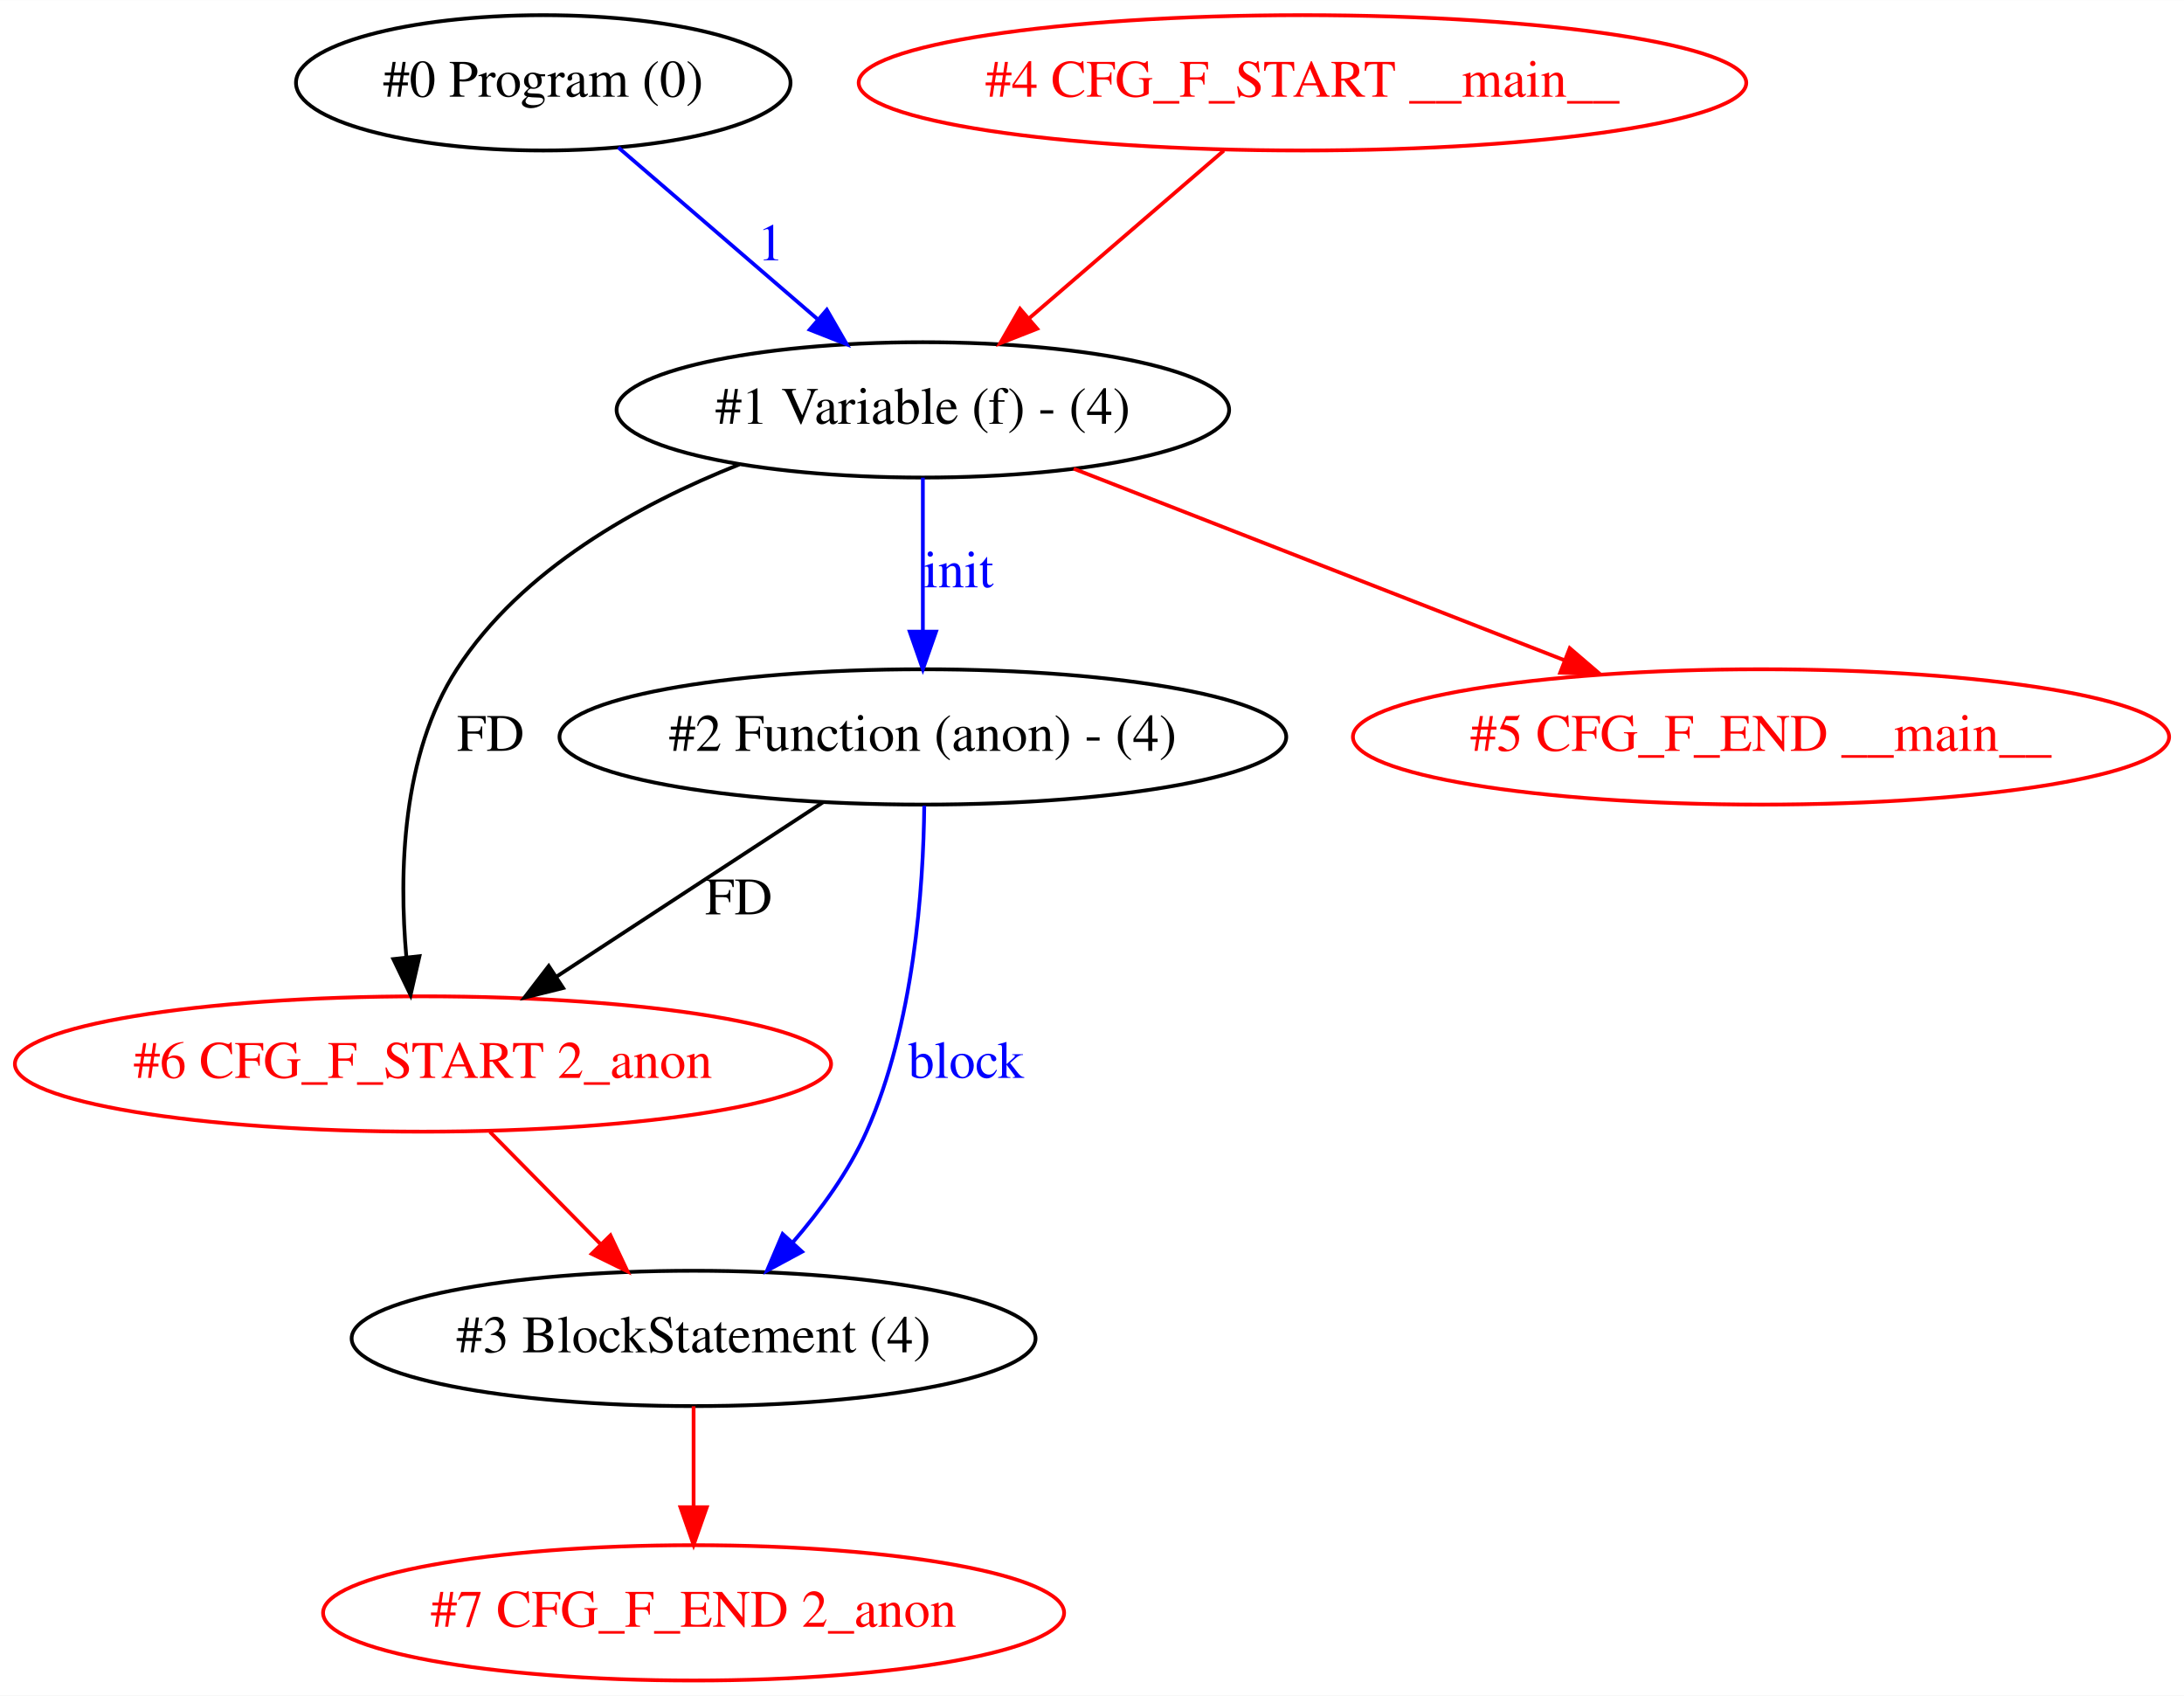
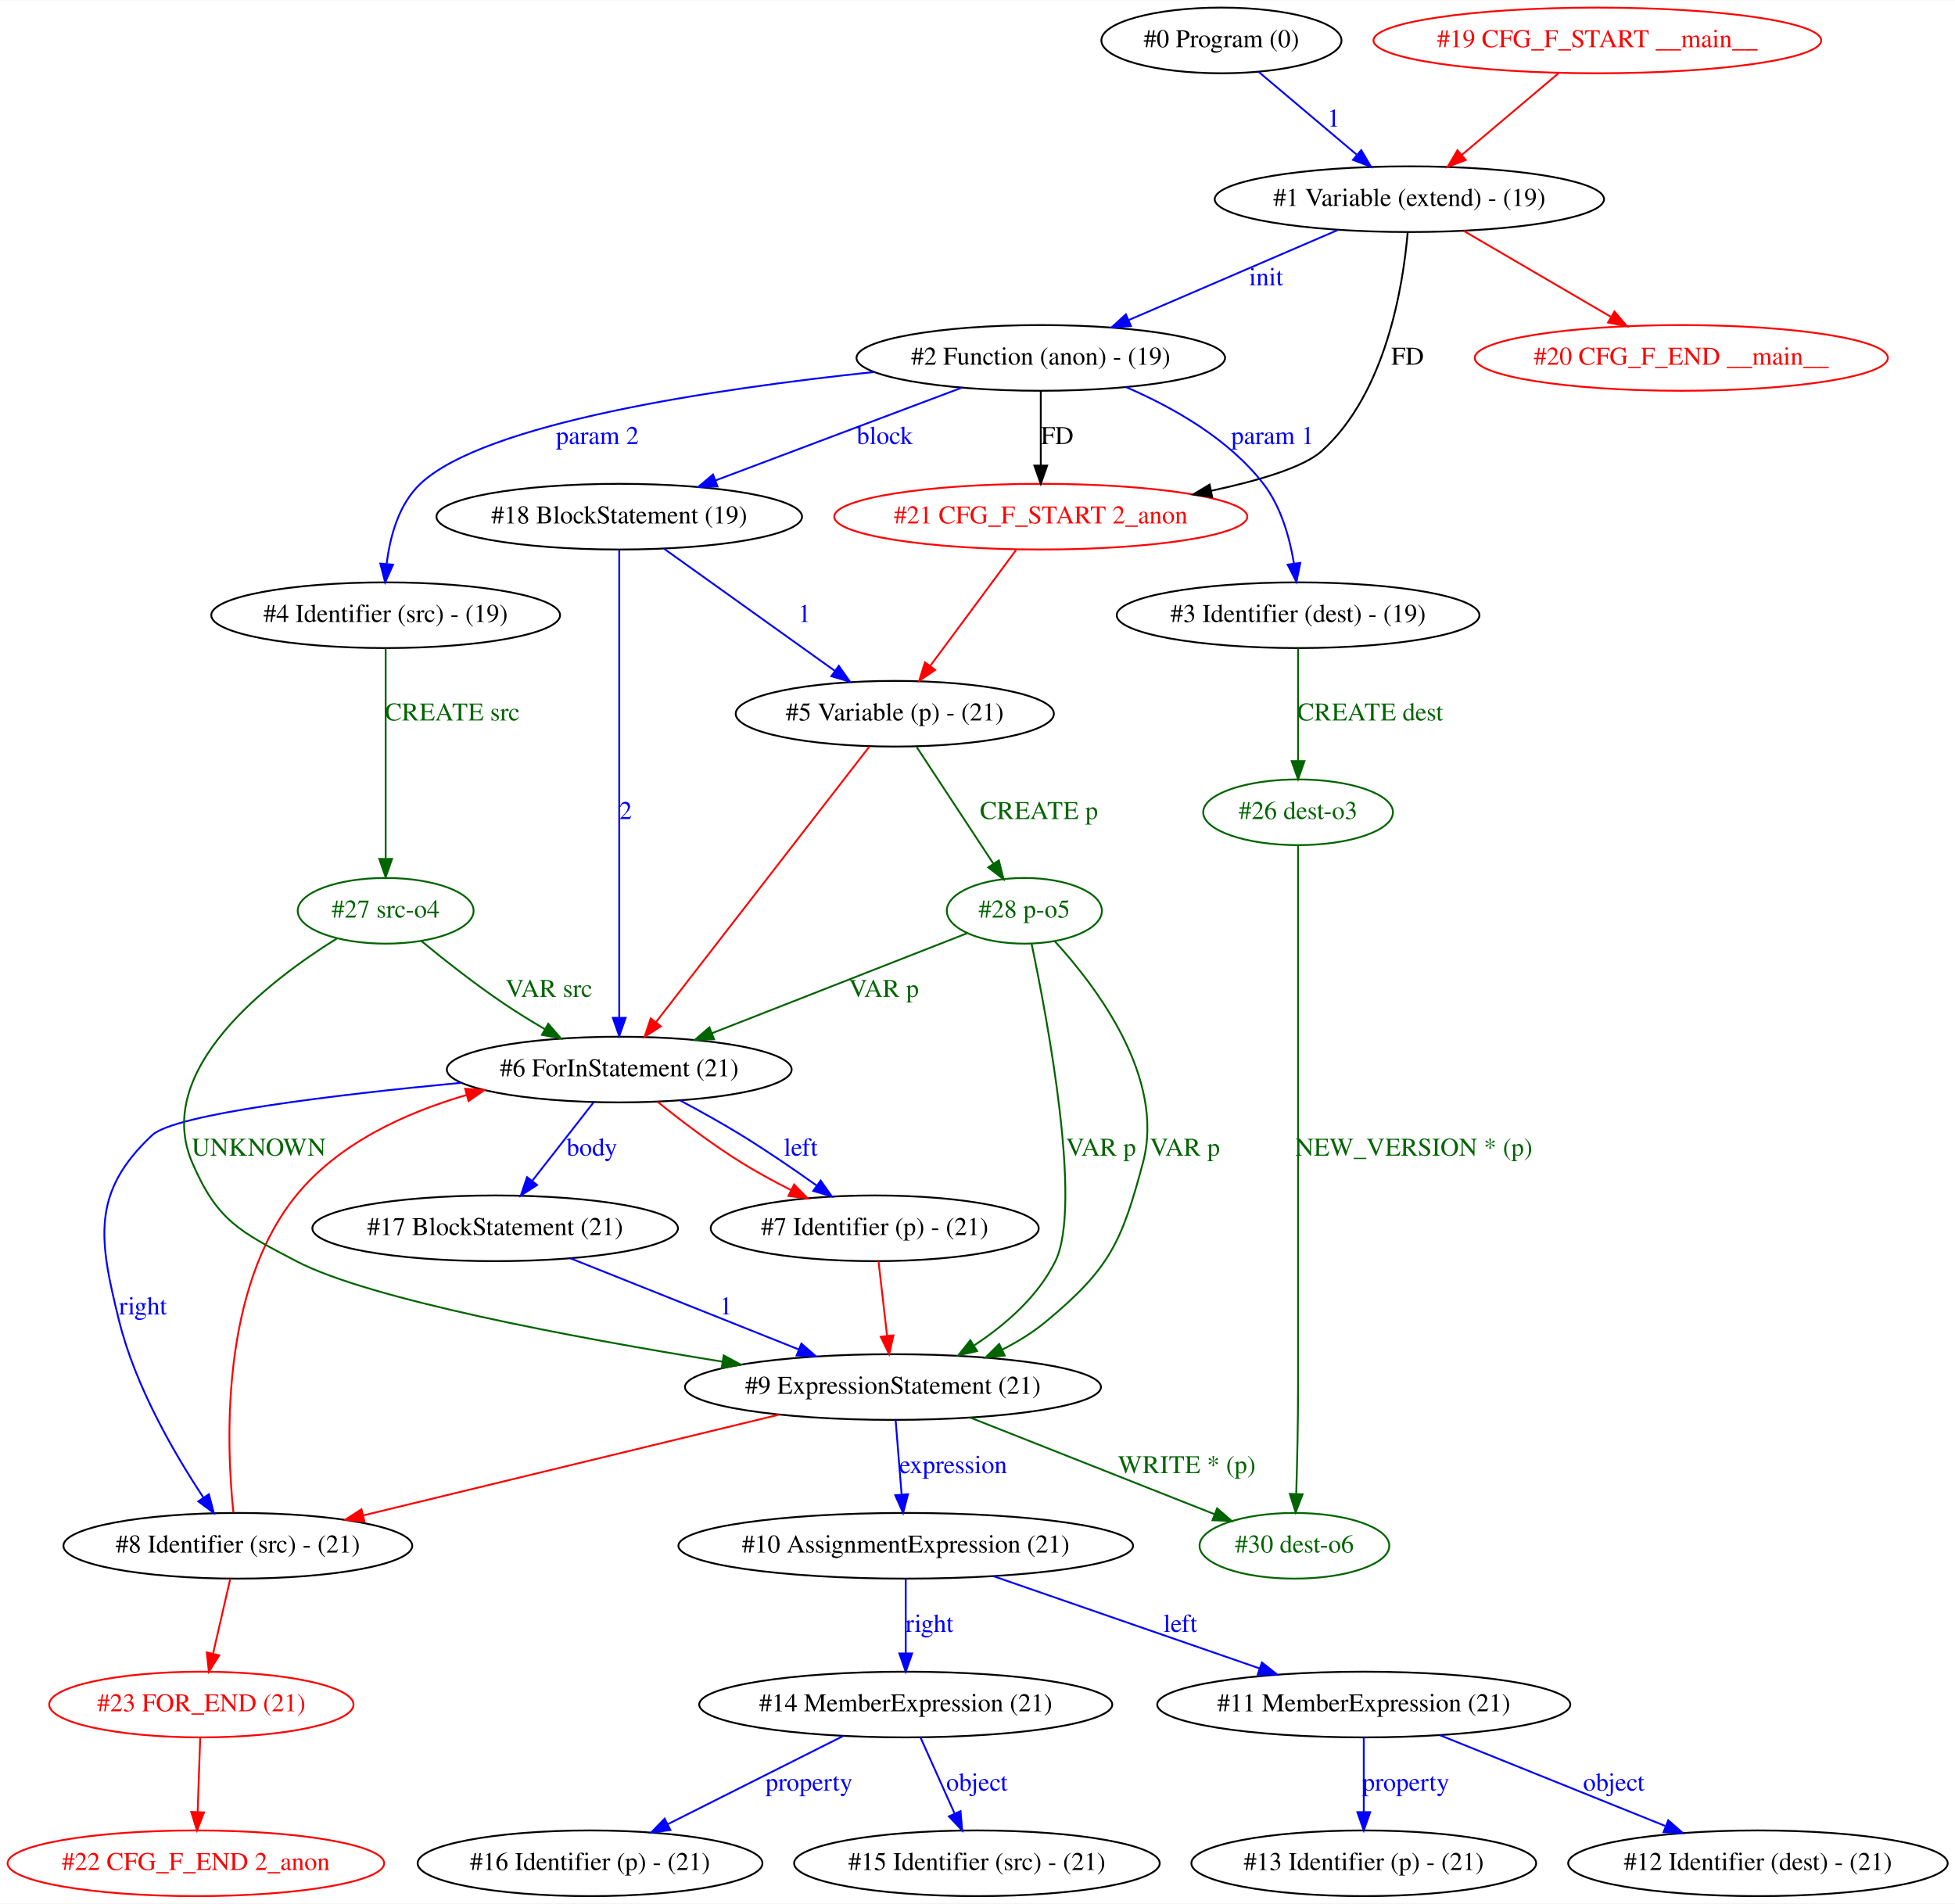
- <svg xmlns="http://www.w3.org/2000/svg" width="581pt" height="451pt" viewBox="0.00 0.00 581.08 451.00">
-   <g id="graph0" class="graph" transform="scale(1 1) rotate(0) translate(4 447)">
-     <polygon fill="#ffffff" stroke="transparent" points="-4,4 -4,-447 577.081,-447 577.081,4 -4,4" />
+ <svg xmlns="http://www.w3.org/2000/svg" width="1071pt" height="1043pt" viewBox="0.00 0.00 1071.33 1043.00">
+   <g id="graph0" class="graph" transform="scale(1 1) rotate(0) translate(4 1039)">
+     <polygon fill="#ffffff" stroke="transparent" points="-4,4 -4,-1039 1067.332,-1039 1067.332,4 -4,4" />
    <g id="node1" class="node">
-       <ellipse fill="none" stroke="#000000" cx="140.54" cy="-425" rx="65.789" ry="18" />
-       <text text-anchor="middle" x="140.54" y="-421.3" font-family="Times,serif" font-size="14.00" fill="#000000">#0 Program (0)</text>
+       <ellipse fill="none" stroke="#000000" cx="665.341" cy="-1017" rx="65.789" ry="18" />
+       <text text-anchor="middle" x="665.341" y="-1013.3" font-family="Times,serif" font-size="14.00" fill="#000000">#0 Program (0)</text>
    </g>
    <g id="node2" class="node">
-       <ellipse fill="none" stroke="#000000" cx="241.54" cy="-338" rx="81.486" ry="18" />
-       <text text-anchor="middle" x="241.54" y="-334.3" font-family="Times,serif" font-size="14.00" fill="#000000">#1 Variable (f) - (4)</text>
+       <ellipse fill="none" stroke="#000000" cx="768.341" cy="-930" rx="106.681" ry="18" />
+       <text text-anchor="middle" x="768.341" y="-926.3" font-family="Times,serif" font-size="14.00" fill="#000000">#1 Variable (extend) - (19)</text>
    </g>
    <g id="edge1" class="edge">
-       <path fill="none" stroke="#0000ff" d="M160.495,-407.812C175.613,-394.789 196.581,-376.728 213.401,-362.239" />
-       <polygon fill="#0000ff" stroke="#0000ff" points="215.989,-364.629 221.282,-355.45 211.421,-359.325 215.989,-364.629" />
-       <text text-anchor="middle" x="201.04" y="-377.8" font-family="Times,serif" font-size="14.00" fill="#0000ff">1</text>
+       <path fill="none" stroke="#0000ff" d="M685.69,-999.812C701.007,-986.874 722.212,-968.964 739.308,-954.523" />
+       <polygon fill="#0000ff" stroke="#0000ff" points="741.945,-956.877 747.327,-947.75 737.428,-951.529 741.945,-956.877" />
+       <text text-anchor="middle" x="726.841" y="-969.8" font-family="Times,serif" font-size="14.00" fill="#0000ff">1</text>
    </g>
    <g id="node4" class="node">
-       <ellipse fill="none" stroke="#ff0000" cx="108.54" cy="-164" rx="108.581" ry="18" />
-       <text text-anchor="middle" x="108.54" y="-160.3" font-family="Times,serif" font-size="14.00" fill="#ff0000">#6 CFG_F_START 2_anon</text>
+       <ellipse fill="none" stroke="#ff0000" cx="566.341" cy="-756" rx="113.18" ry="18" />
+       <text text-anchor="middle" x="566.341" y="-752.3" font-family="Times,serif" font-size="14.00" fill="#ff0000">#21 CFG_F_START 2_anon</text>
    </g>
    <g id="edge5" class="edge">
-       <path fill="none" stroke="#000000" d="M192.701,-323.481C165.913,-312.861 134.737,-295.58 117.54,-269 102.869,-246.324 102.125,-214.885 104.125,-192.33" />
-       <polygon fill="#000000" stroke="#000000" points="107.608,-192.679 105.237,-182.352 100.651,-191.903 107.608,-192.679" />
-       <text text-anchor="middle" x="126.54" y="-247.3" font-family="Times,serif" font-size="14.00" fill="#000000">FD</text>
+       <path fill="none" stroke="#000000" d="M767.403,-911.769C764.858,-882.111 755.409,-823.564 720.341,-792 710.481,-783.125 686.121,-775.821 659.614,-770.166" />
+       <polygon fill="#000000" stroke="#000000" points="660.272,-766.728 649.774,-768.157 658.872,-773.587 660.272,-766.728" />
+       <text text-anchor="middle" x="767.341" y="-839.3" font-family="Times,serif" font-size="14.00" fill="#000000">FD</text>
    </g>
    <g id="node6" class="node">
-       <ellipse fill="none" stroke="#000000" cx="241.54" cy="-251" rx="96.683" ry="18" />
-       <text text-anchor="middle" x="241.54" y="-247.3" font-family="Times,serif" font-size="14.00" fill="#000000">#2 Function (anon) - (4)</text>
+       <ellipse fill="none" stroke="#000000" cx="566.341" cy="-843" rx="100.983" ry="18" />
+       <text text-anchor="middle" x="566.341" y="-839.3" font-family="Times,serif" font-size="14.00" fill="#000000">#2 Function (anon) - (19)</text>
    </g>
    <g id="edge4" class="edge">
-       <path fill="none" stroke="#0000ff" d="M241.54,-319.974C241.54,-308.192 241.54,-292.561 241.54,-279.158" />
-       <polygon fill="#0000ff" stroke="#0000ff" points="245.041,-279.003 241.54,-269.003 238.041,-279.003 245.041,-279.003" />
-       <text text-anchor="middle" x="251.04" y="-290.8" font-family="Times,serif" font-size="14.00" fill="#0000ff">init</text>
+       <path fill="none" stroke="#0000ff" d="M729.393,-913.226C696.697,-899.144 649.837,-878.961 614.736,-863.843" />
+       <polygon fill="#0000ff" stroke="#0000ff" points="615.738,-860.464 605.169,-859.723 612.969,-866.893 615.738,-860.464" />
+       <text text-anchor="middle" x="689.841" y="-882.8" font-family="Times,serif" font-size="14.00" fill="#0000ff">init</text>
    </g>
    <g id="node7" class="node">
-       <ellipse fill="none" stroke="#ff0000" cx="464.54" cy="-251" rx="108.581" ry="18" />
-       <text text-anchor="middle" x="464.54" y="-247.3" font-family="Times,serif" font-size="14.00" fill="#ff0000">#5 CFG_F_END __main__</text>
+       <ellipse fill="none" stroke="#ff0000" cx="917.341" cy="-843" rx="113.18" ry="18" />
+       <text text-anchor="middle" x="917.341" y="-839.3" font-family="Times,serif" font-size="14.00" fill="#ff0000">#20 CFG_F_END __main__</text>
    </g>
    <g id="edge6" class="edge">
-       <path fill="none" stroke="#ff0000" d="M281.666,-322.346C318.157,-308.109 372.244,-287.008 412.137,-271.445" />
-       <polygon fill="#ff0000" stroke="#ff0000" points="413.653,-274.61 421.697,-267.715 411.109,-268.089 413.653,-274.61" />
+       <path fill="none" stroke="#ff0000" d="M798.135,-912.603C821.28,-899.089 853.56,-880.241 878.692,-865.567" />
+       <polygon fill="#ff0000" stroke="#ff0000" points="880.727,-868.431 887.598,-860.366 877.198,-862.386 880.727,-868.431" />
    </g>
    <g id="node3" class="node">
-       <ellipse fill="none" stroke="#ff0000" cx="342.54" cy="-425" rx="118.079" ry="18" />
-       <text text-anchor="middle" x="342.54" y="-421.3" font-family="Times,serif" font-size="14.00" fill="#ff0000">#4 CFG_F_START __main__</text>
+       <ellipse fill="none" stroke="#ff0000" cx="871.341" cy="-1017" rx="122.678" ry="18" />
+       <text text-anchor="middle" x="871.341" y="-1013.3" font-family="Times,serif" font-size="14.00" fill="#ff0000">#19 CFG_F_START __main__</text>
    </g>
    <g id="edge2" class="edge">
-       <path fill="none" stroke="#ff0000" d="M321.613,-406.974C306.617,-394.056 286.25,-376.512 269.81,-362.351" />
-       <polygon fill="#ff0000" stroke="#ff0000" points="271.956,-359.58 262.095,-355.706 267.388,-364.884 271.956,-359.58" />
+       <path fill="none" stroke="#ff0000" d="M849.999,-998.973C834.706,-986.056 813.936,-968.512 797.17,-954.351" />
+       <polygon fill="#ff0000" stroke="#ff0000" points="799.201,-951.485 789.303,-947.706 794.684,-956.832 799.201,-951.485" />
    </g>
    <g id="node5" class="node">
-       <ellipse fill="none" stroke="#000000" cx="180.54" cy="-91" rx="90.984" ry="18" />
-       <text text-anchor="middle" x="180.54" y="-87.3" font-family="Times,serif" font-size="14.00" fill="#000000">#3 BlockStatement (4)</text>
+       <ellipse fill="none" stroke="#000000" cx="486.341" cy="-648" rx="87.185" ry="18" />
+       <text text-anchor="middle" x="486.341" y="-644.3" font-family="Times,serif" font-size="14.00" fill="#000000">#5 Variable (p) - (21)</text>
    </g>
    <g id="edge3" class="edge">
-       <path fill="none" stroke="#ff0000" d="M126.338,-145.955C135.232,-136.938 146.136,-125.882 155.827,-116.057" />
-       <polygon fill="#ff0000" stroke="#ff0000" points="158.417,-118.415 162.947,-108.837 153.433,-113.499 158.417,-118.415" />
+       <path fill="none" stroke="#ff0000" d="M552.77,-737.679C539.878,-720.275 520.355,-693.919 505.806,-674.278" />
+       <polygon fill="#ff0000" stroke="#ff0000" points="508.476,-672.002 499.711,-666.05 502.851,-676.169 508.476,-672.002" />
    </g>
    <g id="node8" class="node">
-       <ellipse fill="none" stroke="#ff0000" cx="180.54" cy="-18" rx="98.583" ry="18" />
-       <text text-anchor="middle" x="180.54" y="-14.3" font-family="Times,serif" font-size="14.00" fill="#ff0000">#7 CFG_F_END 2_anon</text>
+       <ellipse fill="none" stroke="#000000" cx="335.341" cy="-453" rx="94.484" ry="18" />
+       <text text-anchor="middle" x="335.341" y="-449.3" font-family="Times,serif" font-size="14.00" fill="#000000">#6 ForInStatement (21)</text>
    </g>
    <g id="edge7" class="edge">
-       <path fill="none" stroke="#ff0000" d="M180.54,-72.955C180.54,-64.883 180.54,-55.176 180.54,-46.182" />
-       <polygon fill="#ff0000" stroke="#ff0000" points="184.041,-46.09 180.54,-36.09 177.041,-46.09 184.041,-46.09" />
+       <path fill="none" stroke="#ff0000" d="M472.406,-630.004C445.55,-595.323 386.537,-519.115 355.434,-478.948" />
+       <polygon fill="#ff0000" stroke="#ff0000" points="358.132,-476.716 349.242,-470.952 352.598,-481.002 358.132,-476.716" />
+     </g>
+     <g id="node9" class="node">
+       <ellipse fill="none" stroke="#006400" cx="557.341" cy="-540" rx="42.494" ry="18" />
+       <text text-anchor="middle" x="557.341" y="-536.3" font-family="Times,serif" font-size="14.00" fill="#006400">#28 p-o5</text>
+     </g>
+     <g id="edge8" class="edge">
+       <path fill="none" stroke="#006400" d="M498.385,-629.679C509.913,-612.144 527.414,-585.523 540.356,-565.837" />
+       <polygon fill="#006400" stroke="#006400" points="543.375,-567.616 545.943,-557.337 537.525,-563.77 543.375,-567.616" />
+       <text text-anchor="middle" x="565.341" y="-590.3" font-family="Times,serif" font-size="14.00" fill="#006400">CREATE p</text>
+     </g>
+     <g id="edge12" class="edge">
+       <path fill="none" stroke="#000000" d="M566.341,-824.973C566.341,-813.192 566.341,-797.561 566.341,-784.158" />
+       <polygon fill="#000000" stroke="#000000" points="569.841,-784.003 566.341,-774.003 562.841,-784.003 569.841,-784.003" />
+       <text text-anchor="middle" x="575.341" y="-795.8" font-family="Times,serif" font-size="14.00" fill="#000000">FD</text>
+     </g>
+     <g id="node10" class="node">
+       <ellipse fill="none" stroke="#000000" cx="707.341" cy="-702" rx="99.382" ry="18" />
+       <text text-anchor="middle" x="707.341" y="-698.3" font-family="Times,serif" font-size="14.00" fill="#000000">#3 Identifier (dest) - (19)</text>
    </g>
    <g id="edge9" class="edge">
-       <path fill="none" stroke="#000000" d="M214.946,-233.603C194.601,-220.295 166.349,-201.815 144.069,-187.241" />
-       <polygon fill="#000000" stroke="#000000" points="145.83,-184.21 135.545,-181.665 141.998,-190.068 145.83,-184.21" />
-       <text text-anchor="middle" x="192.54" y="-203.8" font-family="Times,serif" font-size="14.00" fill="#000000">FD</text>
-     </g>
-     <g id="edge8" class="edge">
-       <path fill="none" stroke="#0000ff" d="M241.91,-232.711C241.687,-211.08 239.208,-174.425 226.54,-146 221.808,-135.38 214.405,-125.187 206.91,-116.524" />
-       <polygon fill="#0000ff" stroke="#0000ff" points="209.4,-114.061 200.075,-109.03 204.228,-118.777 209.4,-114.061" />
-       <text text-anchor="middle" x="253.04" y="-160.3" font-family="Times,serif" font-size="14.00" fill="#0000ff">block</text>
+       <path fill="none" stroke="#0000ff" d="M613.073,-826.997C638.817,-815.912 669.317,-798.662 688.341,-774 697.905,-761.601 702.672,-744.817 705.04,-730.573" />
+       <polygon fill="#0000ff" stroke="#0000ff" points="708.559,-730.667 706.424,-720.29 701.622,-729.734 708.559,-730.667" />
+       <text text-anchor="middle" x="693.341" y="-795.8" font-family="Times,serif" font-size="14.00" fill="#0000ff">param 1</text>
+     </g>
+     <g id="node11" class="node">
+       <ellipse fill="none" stroke="#000000" cx="207.341" cy="-702" rx="95.583" ry="18" />
+       <text text-anchor="middle" x="207.341" y="-698.3" font-family="Times,serif" font-size="14.00" fill="#000000">#4 Identifier (src) - (19)</text>
+     </g>
+     <g id="edge10" class="edge">
+       <path fill="none" stroke="#0000ff" d="M475.18,-835.309C386.965,-826.017 261.569,-807.314 226.341,-774 214.55,-762.85 209.754,-745.322 207.928,-730.353" />
+       <polygon fill="#0000ff" stroke="#0000ff" points="211.386,-729.707 207.066,-720.033 204.41,-730.289 211.386,-729.707" />
+       <text text-anchor="middle" x="323.341" y="-795.8" font-family="Times,serif" font-size="14.00" fill="#0000ff">param 2</text>
+     </g>
+     <g id="node12" class="node">
+       <ellipse fill="none" stroke="#000000" cx="335.341" cy="-756" rx="100.182" ry="18" />
+       <text text-anchor="middle" x="335.341" y="-752.3" font-family="Times,serif" font-size="14.00" fill="#000000">#18 BlockStatement (19)</text>
+     </g>
+     <g id="edge11" class="edge">
+       <path fill="none" stroke="#0000ff" d="M522.891,-826.636C484.658,-812.236 428.885,-791.231 388.099,-775.87" />
+       <polygon fill="#0000ff" stroke="#0000ff" points="389.187,-772.54 378.595,-772.291 386.72,-779.091 389.187,-772.54" />
+       <text text-anchor="middle" x="480.841" y="-795.8" font-family="Times,serif" font-size="14.00" fill="#0000ff">block</text>
+     </g>
+     <g id="node13" class="node">
+       <ellipse fill="none" stroke="#000000" cx="475.341" cy="-366" rx="89.885" ry="18" />
+       <text text-anchor="middle" x="475.341" y="-362.3" font-family="Times,serif" font-size="14.00" fill="#000000">#7 Identifier (p) - (21)</text>
+     </g>
+     <g id="edge13" class="edge">
+       <path fill="none" stroke="#0000ff" d="M368.83,-435.992C379.674,-430.224 391.656,-423.572 402.341,-417 416.143,-408.511 430.88,-398.424 443.473,-389.47" />
+       <polygon fill="#0000ff" stroke="#0000ff" points="445.727,-392.161 451.811,-383.487 441.646,-386.474 445.727,-392.161" />
+       <text text-anchor="middle" x="434.841" y="-405.8" font-family="Times,serif" font-size="14.00" fill="#0000ff">left</text>
+     </g>
+     <g id="edge16" class="edge">
+       <path fill="none" stroke="#ff0000" d="M356.313,-435.368C369.158,-424.999 386.183,-412.004 402.341,-402 410.901,-396.7 420.351,-391.561 429.533,-386.905" />
+       <polygon fill="#ff0000" stroke="#ff0000" points="431.175,-389.997 438.582,-382.421 428.067,-383.725 431.175,-389.997" />
+     </g>
+     <g id="node14" class="node">
+       <ellipse fill="none" stroke="#000000" cx="126.341" cy="-192" rx="95.583" ry="18" />
+       <text text-anchor="middle" x="126.341" y="-188.3" font-family="Times,serif" font-size="14.00" fill="#000000">#8 Identifier (src) - (21)</text>
+     </g>
+     <g id="edge14" class="edge">
+       <path fill="none" stroke="#0000ff" d="M248.736,-445.747C179.41,-439.135 91.762,-428.647 79.341,-417 45.76,-385.512 50.261,-359.68 61.341,-315 70.207,-279.247 91.58,-242.437 107.41,-218.52" />
+       <polygon fill="#0000ff" stroke="#0000ff" points="110.461,-220.257 113.168,-210.014 104.664,-216.333 110.461,-220.257" />
+       <text text-anchor="middle" x="74.341" y="-318.8" font-family="Times,serif" font-size="14.00" fill="#0000ff">right</text>
+     </g>
+     <g id="node15" class="node">
+       <ellipse fill="none" stroke="#000000" cx="267.341" cy="-366" rx="100.182" ry="18" />
+       <text text-anchor="middle" x="267.341" y="-362.3" font-family="Times,serif" font-size="14.00" fill="#000000">#17 BlockStatement (21)</text>
+     </g>
+     <g id="edge15" class="edge">
+       <path fill="none" stroke="#0000ff" d="M321.251,-434.974C311.587,-422.608 298.608,-406.004 287.807,-392.185" />
+       <polygon fill="#0000ff" stroke="#0000ff" points="290.328,-389.727 281.412,-384.003 284.813,-394.038 290.328,-389.727" />
+       <text text-anchor="middle" x="320.341" y="-405.8" font-family="Times,serif" font-size="14.00" fill="#0000ff">body</text>
+     </g>
+     <g id="edge17" class="edge">
+       <path fill="none" stroke="#006400" d="M526.005,-527.72C489.669,-513.48 429.264,-489.808 386.182,-472.924" />
+       <polygon fill="#006400" stroke="#006400" points="387.31,-469.607 376.722,-469.217 384.756,-476.125 387.31,-469.607" />
+       <text text-anchor="middle" x="480.341" y="-492.8" font-family="Times,serif" font-size="14.00" fill="#006400">VAR p</text>
+     </g>
+     <g id="node16" class="node">
+       <ellipse fill="none" stroke="#000000" cx="485.341" cy="-279" rx="113.98" ry="18" />
+       <text text-anchor="middle" x="485.341" y="-275.3" font-family="Times,serif" font-size="14.00" fill="#000000">#9 ExpressionStatement (21)</text>
+     </g>
+     <g id="edge18" class="edge">
+       <path fill="none" stroke="#006400" d="M561.276,-522.026C570.031,-480.347 589.214,-378.35 574.341,-348 564.89,-328.714 547.162,-313.274 530.001,-301.931" />
+       <polygon fill="#006400" stroke="#006400" points="531.458,-298.714 521.125,-296.374 527.744,-304.647 531.458,-298.714" />
+       <text text-anchor="middle" x="599.341" y="-405.8" font-family="Times,serif" font-size="14.00" fill="#006400">VAR p</text>
+     </g>
+     <g id="edge19" class="edge">
+       <path fill="none" stroke="#006400" d="M573.989,-523.332C597.084,-498.124 634.69,-448.316 622.341,-402 610.676,-358.252 604.149,-343.954 569.341,-315 562.098,-308.976 553.697,-303.809 545.063,-299.427" />
+       <polygon fill="#006400" stroke="#006400" points="546.557,-296.261 536.021,-295.141 543.558,-302.587 546.557,-296.261" />
+       <text text-anchor="middle" x="645.341" y="-405.8" font-family="Times,serif" font-size="14.00" fill="#006400">VAR p</text>
+     </g>
+     <g id="node17" class="node">
+       <ellipse fill="none" stroke="#006400" cx="707.341" cy="-594" rx="51.991" ry="18" />
+       <text text-anchor="middle" x="707.341" y="-590.3" font-family="Times,serif" font-size="14.00" fill="#006400">#26 dest-o3</text>
+     </g>
+     <g id="edge20" class="edge">
+       <path fill="none" stroke="#006400" d="M707.341,-683.679C707.341,-666.821 707.341,-641.565 707.341,-622.147" />
+       <polygon fill="#006400" stroke="#006400" points="710.841,-622.05 707.341,-612.05 703.841,-622.05 710.841,-622.05" />
+       <text text-anchor="middle" x="746.841" y="-644.3" font-family="Times,serif" font-size="14.00" fill="#006400">CREATE dest</text>
+     </g>
+     <g id="node18" class="node">
+       <ellipse fill="none" stroke="#006400" cx="207.341" cy="-540" rx="48.192" ry="18" />
+       <text text-anchor="middle" x="207.341" y="-536.3" font-family="Times,serif" font-size="14.00" fill="#006400">#27 src-o4</text>
+     </g>
+     <g id="edge21" class="edge">
+       <path fill="none" stroke="#006400" d="M207.341,-683.731C207.341,-655.778 207.341,-602.142 207.341,-568.882" />
+       <polygon fill="#006400" stroke="#006400" points="210.841,-568.45 207.341,-558.45 203.841,-568.45 210.841,-568.45" />
+       <text text-anchor="middle" x="243.841" y="-644.3" font-family="Times,serif" font-size="14.00" fill="#006400">CREATE src</text>
+     </g>
+     <g id="edge22" class="edge">
+       <path fill="none" stroke="#0000ff" d="M359.938,-738.408C385.385,-720.207 425.272,-691.678 453.424,-671.543" />
+       <polygon fill="#0000ff" stroke="#0000ff" points="455.657,-674.249 461.755,-665.585 451.585,-668.556 455.657,-674.249" />
+       <text text-anchor="middle" x="436.841" y="-698.3" font-family="Times,serif" font-size="14.00" fill="#0000ff">1</text>
+     </g>
+     <g id="edge23" class="edge">
+       <path fill="none" stroke="#0000ff" d="M335.341,-737.953C335.341,-687.235 335.341,-543.116 335.341,-481.503" />
+       <polygon fill="#0000ff" stroke="#0000ff" points="338.841,-481.335 335.341,-471.335 331.841,-481.335 338.841,-481.335" />
+       <text text-anchor="middle" x="338.841" y="-590.3" font-family="Times,serif" font-size="14.00" fill="#0000ff">2</text>
+     </g>
+     <g id="edge24" class="edge">
+       <path fill="none" stroke="#ff0000" d="M477.413,-347.974C478.767,-336.192 480.564,-320.561 482.104,-307.158" />
+       <polygon fill="#ff0000" stroke="#ff0000" points="485.607,-307.338 483.272,-297.003 478.652,-306.538 485.607,-307.338" />
+     </g>
+     <g id="edge25" class="edge">
+       <path fill="none" stroke="#ff0000" d="M123.909,-210.224C120.01,-247.353 116.584,-332.586 158.341,-384 181.429,-412.428 217.788,-429.176 251.563,-439.028" />
+       <polygon fill="#ff0000" stroke="#ff0000" points="250.904,-442.477 261.474,-441.749 252.757,-435.727 250.904,-442.477" />
+     </g>
+     <g id="node19" class="node">
+       <ellipse fill="none" stroke="#ff0000" cx="106.341" cy="-105" rx="83.386" ry="18" />
+       <text text-anchor="middle" x="106.341" y="-101.3" font-family="Times,serif" font-size="14.00" fill="#ff0000">#23 FOR_END (21)</text>
+     </g>
+     <g id="edge26" class="edge">
+       <path fill="none" stroke="#ff0000" d="M122.197,-173.974C119.462,-162.075 115.824,-146.251 112.723,-132.761" />
+       <polygon fill="#ff0000" stroke="#ff0000" points="116.131,-131.965 110.48,-123.003 109.309,-133.533 116.131,-131.965" />
+     </g>
+     <g id="edge27" class="edge">
+       <path fill="none" stroke="#0000ff" d="M308.601,-349.534C344.105,-335.365 395.495,-314.856 433.718,-299.602" />
+       <polygon fill="#0000ff" stroke="#0000ff" points="435.144,-302.801 443.135,-295.844 432.55,-296.3 435.144,-302.801" />
+       <text text-anchor="middle" x="393.841" y="-318.8" font-family="Times,serif" font-size="14.00" fill="#0000ff">1</text>
+     </g>
+     <g id="edge29" class="edge">
+       <path fill="none" stroke="#ff0000" d="M422.808,-263.846C359.178,-248.426 260.815,-224.588 195.045,-208.65" />
+       <polygon fill="#ff0000" stroke="#ff0000" points="195.726,-205.214 185.183,-206.26 194.077,-212.017 195.726,-205.214" />
+     </g>
+     <g id="node20" class="node">
+       <ellipse fill="none" stroke="#000000" cx="492.341" cy="-192" rx="124.578" ry="18" />
+       <text text-anchor="middle" x="492.341" y="-188.3" font-family="Times,serif" font-size="14.00" fill="#000000">#10 AssignmentExpression (21)</text>
+     </g>
+     <g id="edge28" class="edge">
+       <path fill="none" stroke="#0000ff" d="M486.791,-260.974C487.739,-249.192 488.997,-233.561 490.075,-220.158" />
+       <polygon fill="#0000ff" stroke="#0000ff" points="493.579,-220.252 490.892,-210.003 486.601,-219.69 493.579,-220.252" />
+       <text text-anchor="middle" x="518.341" y="-231.8" font-family="Times,serif" font-size="14.00" fill="#0000ff">expression</text>
+     </g>
+     <g id="node21" class="node">
+       <ellipse fill="none" stroke="#006400" cx="705.341" cy="-192" rx="51.991" ry="18" />
+       <text text-anchor="middle" x="705.341" y="-188.3" font-family="Times,serif" font-size="14.00" fill="#006400">#30 dest-o6</text>
+     </g>
+     <g id="edge30" class="edge">
+       <path fill="none" stroke="#006400" d="M527.759,-262.226C566.205,-247.022 622.633,-224.707 661.511,-209.333" />
+       <polygon fill="#006400" stroke="#006400" points="662.984,-212.514 670.996,-205.582 660.41,-206.005 662.984,-212.514" />
+       <text text-anchor="middle" x="646.341" y="-231.8" font-family="Times,serif" font-size="14.00" fill="#006400">WRITE * (p)</text>
+     </g>
+     <g id="edge31" class="edge">
+       <path fill="none" stroke="#006400" d="M707.341,-575.671C707.341,-556.074 707.341,-524.091 707.341,-496.5 707.341,-496.5 707.341,-496.5 707.341,-279 707.341,-259.542 706.835,-237.643 706.332,-220.684" />
+       <polygon fill="#006400" stroke="#006400" points="709.819,-220.213 706.007,-210.328 702.822,-220.433 709.819,-220.213" />
+       <text text-anchor="middle" x="770.841" y="-405.8" font-family="Times,serif" font-size="14.00" fill="#006400">NEW_VERSION * (p)</text>
+     </g>
+     <g id="edge32" class="edge">
+       <path fill="none" stroke="#006400" d="M226.976,-523.368C239.586,-512.999 256.512,-499.649 272.341,-489 279.402,-484.249 287.125,-479.498 294.667,-475.079" />
+       <polygon fill="#006400" stroke="#006400" points="296.465,-478.082 303.388,-470.062 292.975,-472.014 296.465,-478.082" />
+       <text text-anchor="middle" x="296.841" y="-492.8" font-family="Times,serif" font-size="14.00" fill="#006400">VAR src</text>
+     </g>
+     <g id="edge33" class="edge">
+       <path fill="none" stroke="#006400" d="M180.758,-524.93C142.702,-501.216 79.556,-452.647 101.341,-402 115.13,-369.943 127.439,-364.212 158.341,-348 198.23,-327.072 310.03,-306.147 391.833,-292.921" />
+       <polygon fill="#006400" stroke="#006400" points="392.584,-296.345 401.905,-291.306 391.477,-289.433 392.584,-296.345" />
+       <text text-anchor="middle" x="137.841" y="-405.8" font-family="Times,serif" font-size="14.00" fill="#006400">UNKNOWN</text>
+     </g>
+     <g id="node22" class="node">
+       <ellipse fill="none" stroke="#ff0000" cx="103.341" cy="-18" rx="103.182" ry="18" />
+       <text text-anchor="middle" x="103.341" y="-14.3" font-family="Times,serif" font-size="14.00" fill="#ff0000">#22 CFG_F_END 2_anon</text>
+     </g>
+     <g id="edge34" class="edge">
+       <path fill="none" stroke="#ff0000" d="M105.719,-86.974C105.313,-75.192 104.774,-59.561 104.312,-46.158" />
+       <polygon fill="#ff0000" stroke="#ff0000" points="107.804,-45.877 103.962,-36.003 100.808,-46.118 107.804,-45.877" />
+     </g>
+     <g id="node23" class="node">
+       <ellipse fill="none" stroke="#000000" cx="743.341" cy="-105" rx="113.18" ry="18" />
+       <text text-anchor="middle" x="743.341" y="-101.3" font-family="Times,serif" font-size="14.00" fill="#000000">#11 MemberExpression (21)</text>
+     </g>
+     <g id="edge35" class="edge">
+       <path fill="none" stroke="#0000ff" d="M540.439,-175.328C581.994,-160.925 642.122,-140.084 686.136,-124.828" />
+       <polygon fill="#0000ff" stroke="#0000ff" points="687.529,-128.049 695.831,-121.468 685.236,-121.436 687.529,-128.049" />
+       <text text-anchor="middle" x="642.841" y="-144.8" font-family="Times,serif" font-size="14.00" fill="#0000ff">left</text>
+     </g>
+     <g id="node24" class="node">
+       <ellipse fill="none" stroke="#000000" cx="492.341" cy="-105" rx="113.18" ry="18" />
+       <text text-anchor="middle" x="492.341" y="-101.3" font-family="Times,serif" font-size="14.00" fill="#000000">#14 MemberExpression (21)</text>
+     </g>
+     <g id="edge36" class="edge">
+       <path fill="none" stroke="#0000ff" d="M492.341,-173.974C492.341,-162.192 492.341,-146.561 492.341,-133.158" />
+       <polygon fill="#0000ff" stroke="#0000ff" points="495.841,-133.003 492.341,-123.003 488.841,-133.003 495.841,-133.003" />
+       <text text-anchor="middle" x="505.341" y="-144.8" font-family="Times,serif" font-size="14.00" fill="#0000ff">right</text>
+     </g>
+     <g id="node25" class="node">
+       <ellipse fill="none" stroke="#000000" cx="959.341" cy="-18" rx="103.981" ry="18" />
+       <text text-anchor="middle" x="959.341" y="-14.3" font-family="Times,serif" font-size="14.00" fill="#000000">#12 Identifier (dest) - (21)</text>
+     </g>
+     <g id="edge37" class="edge">
+       <path fill="none" stroke="#0000ff" d="M784.988,-88.225C820.211,-74.038 870.809,-53.658 908.433,-38.505" />
+       <polygon fill="#0000ff" stroke="#0000ff" points="910.22,-41.558 918.188,-34.575 907.605,-35.065 910.22,-41.558" />
+       <text text-anchor="middle" x="880.341" y="-57.8" font-family="Times,serif" font-size="14.00" fill="#0000ff">object</text>
+     </g>
+     <g id="node26" class="node">
+       <ellipse fill="none" stroke="#000000" cx="743.341" cy="-18" rx="94.484" ry="18" />
+       <text text-anchor="middle" x="743.341" y="-14.3" font-family="Times,serif" font-size="14.00" fill="#000000">#13 Identifier (p) - (21)</text>
+     </g>
+     <g id="edge38" class="edge">
+       <path fill="none" stroke="#0000ff" d="M743.341,-86.974C743.341,-75.192 743.341,-59.561 743.341,-46.158" />
+       <polygon fill="#0000ff" stroke="#0000ff" points="746.841,-46.003 743.341,-36.003 739.841,-46.003 746.841,-46.003" />
+       <text text-anchor="middle" x="766.341" y="-57.8" font-family="Times,serif" font-size="14.00" fill="#0000ff">property</text>
+     </g>
+     <g id="node27" class="node">
+       <ellipse fill="none" stroke="#000000" cx="531.341" cy="-18" rx="100.182" ry="18" />
+       <text text-anchor="middle" x="531.341" y="-14.3" font-family="Times,serif" font-size="14.00" fill="#000000">#15 Identifier (src) - (21)</text>
+     </g>
+     <g id="edge39" class="edge">
+       <path fill="none" stroke="#0000ff" d="M500.422,-86.974C505.808,-74.959 512.988,-58.94 519.074,-45.365" />
+       <polygon fill="#0000ff" stroke="#0000ff" points="522.374,-46.56 523.27,-36.003 515.986,-43.697 522.374,-46.56" />
+       <text text-anchor="middle" x="531.341" y="-57.8" font-family="Times,serif" font-size="14.00" fill="#0000ff">object</text>
+     </g>
+     <g id="node28" class="node">
+       <ellipse fill="none" stroke="#000000" cx="319.341" cy="-18" rx="94.484" ry="18" />
+       <text text-anchor="middle" x="319.341" y="-14.3" font-family="Times,serif" font-size="14.00" fill="#000000">#16 Identifier (p) - (21)</text>
+     </g>
+     <g id="edge40" class="edge">
+       <path fill="none" stroke="#0000ff" d="M458.162,-87.812C430.616,-73.959 391.733,-54.405 362.122,-39.514" />
+       <polygon fill="#0000ff" stroke="#0000ff" points="363.367,-36.223 352.86,-34.857 360.222,-42.476 363.367,-36.223" />
+       <text text-anchor="middle" x="439.341" y="-57.8" font-family="Times,serif" font-size="14.00" fill="#0000ff">property</text>
    </g>
  </g>
</svg>
